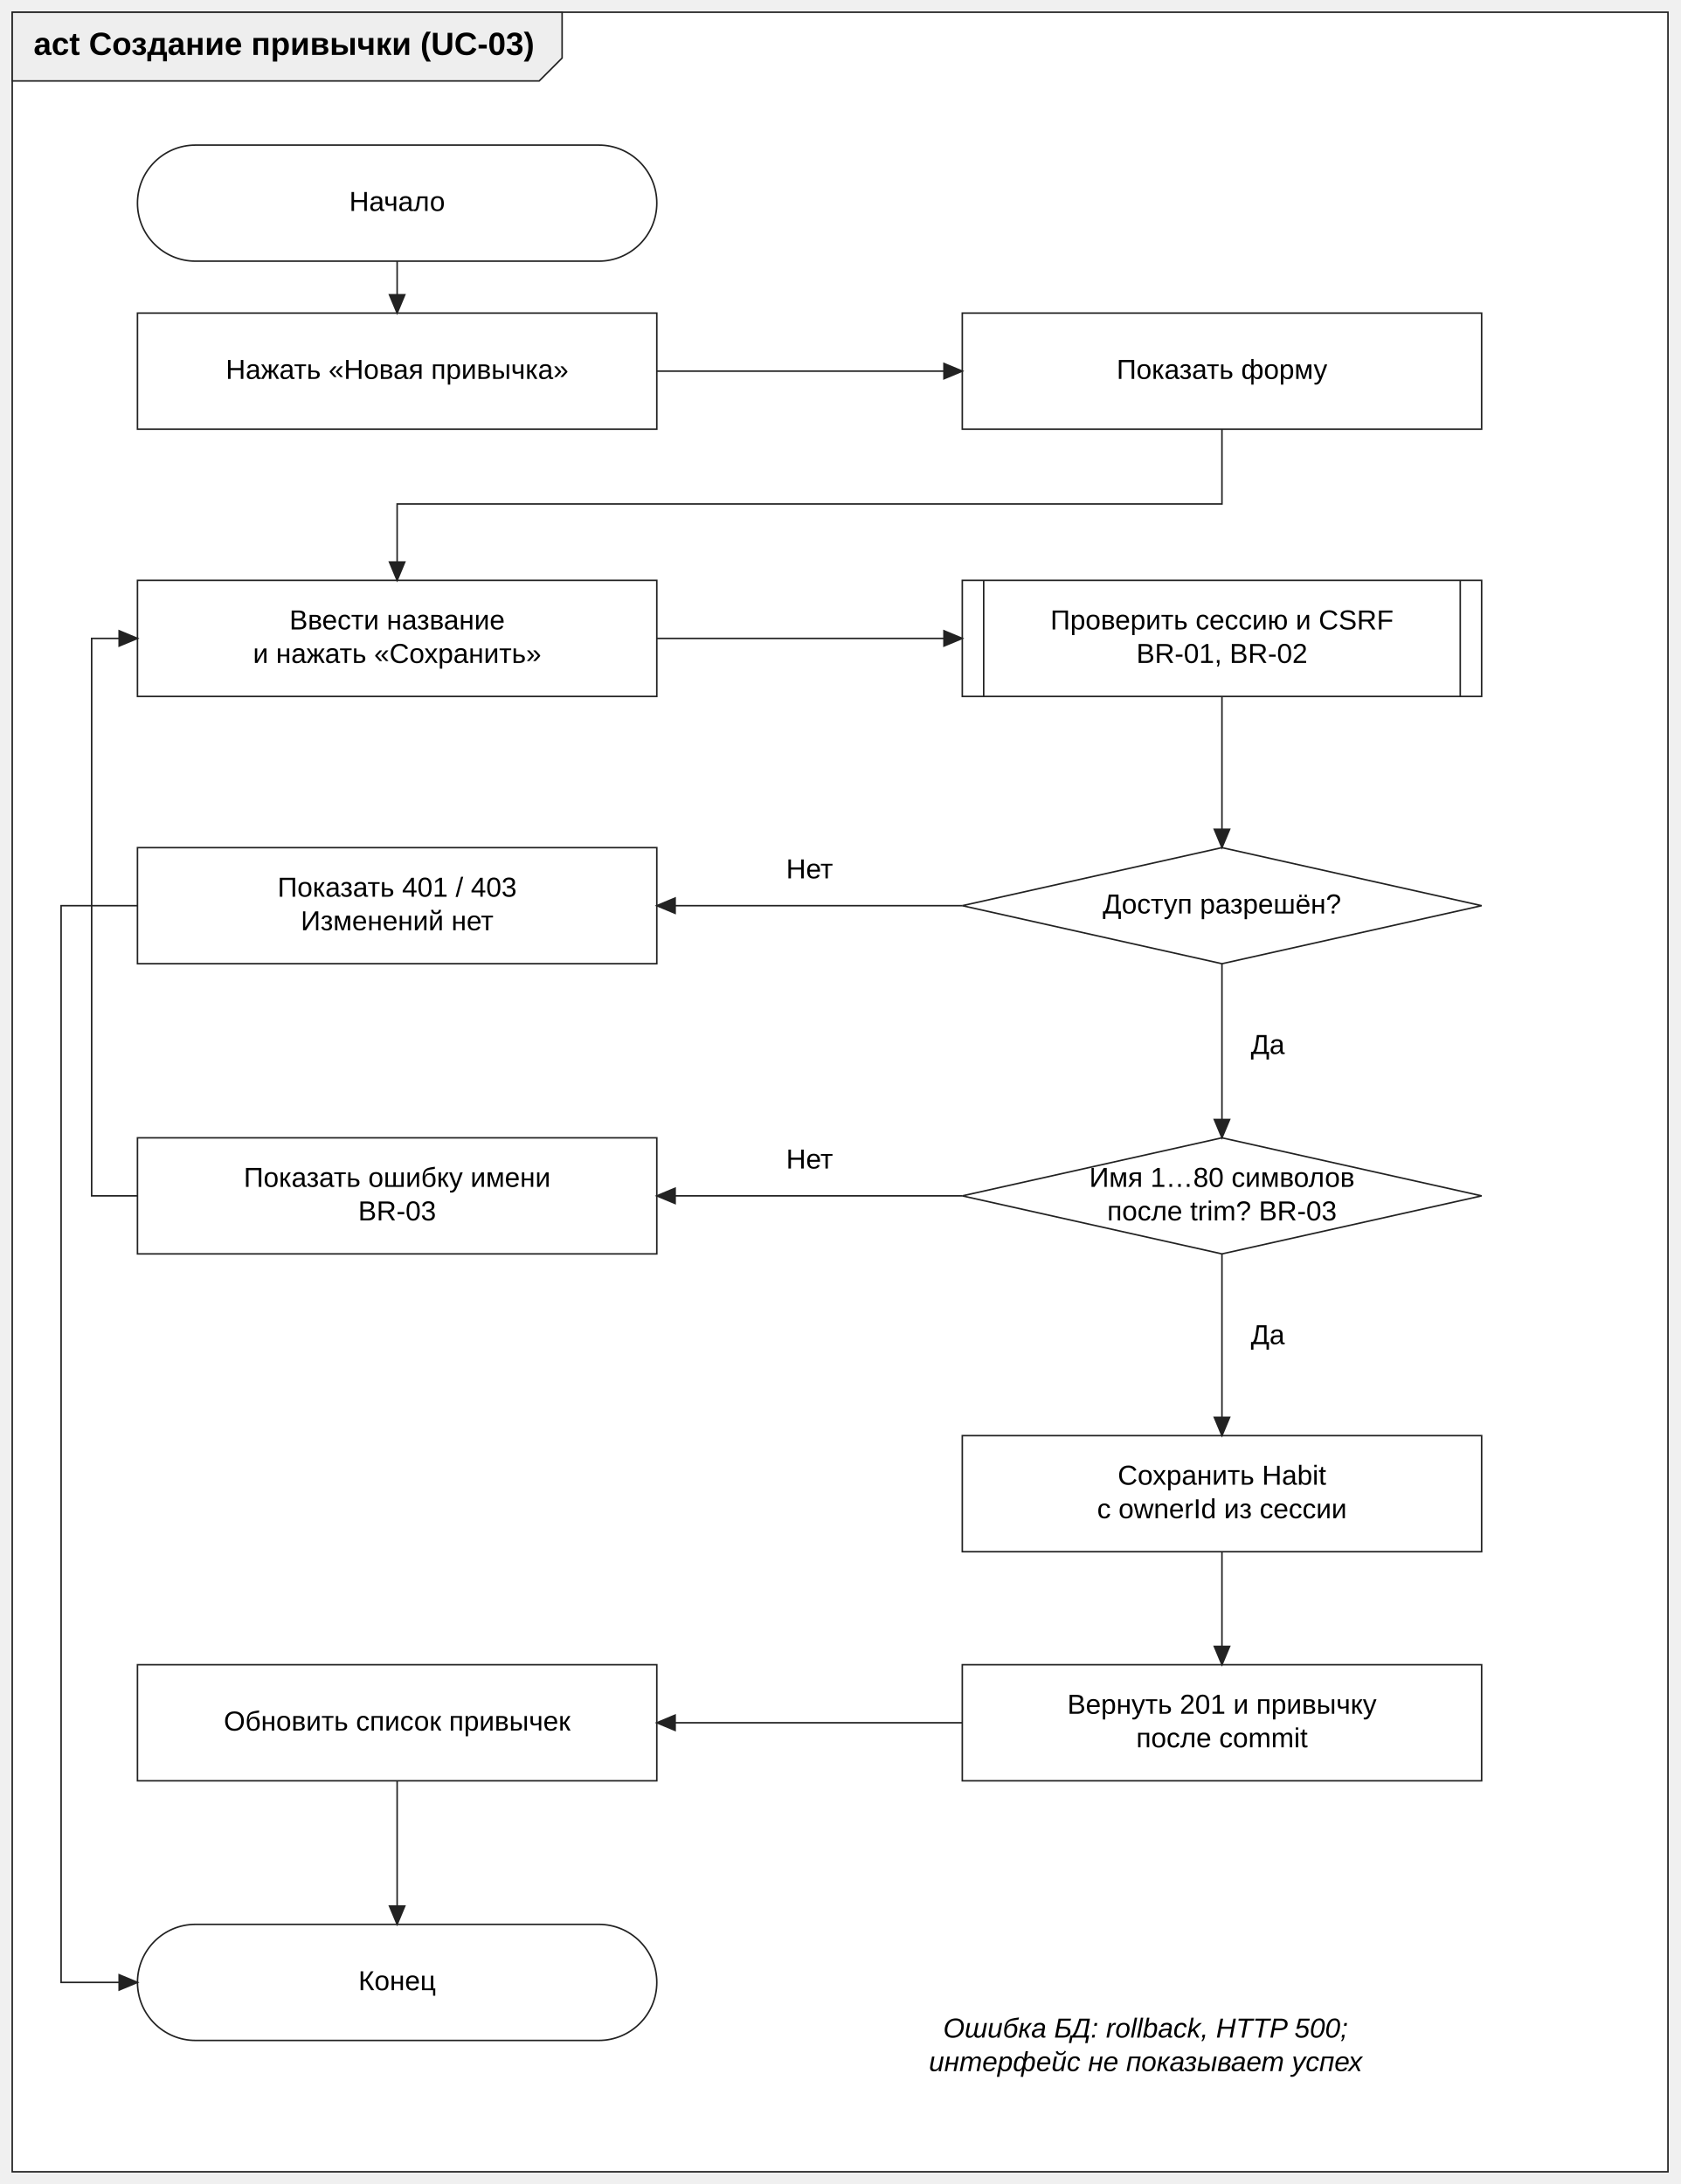
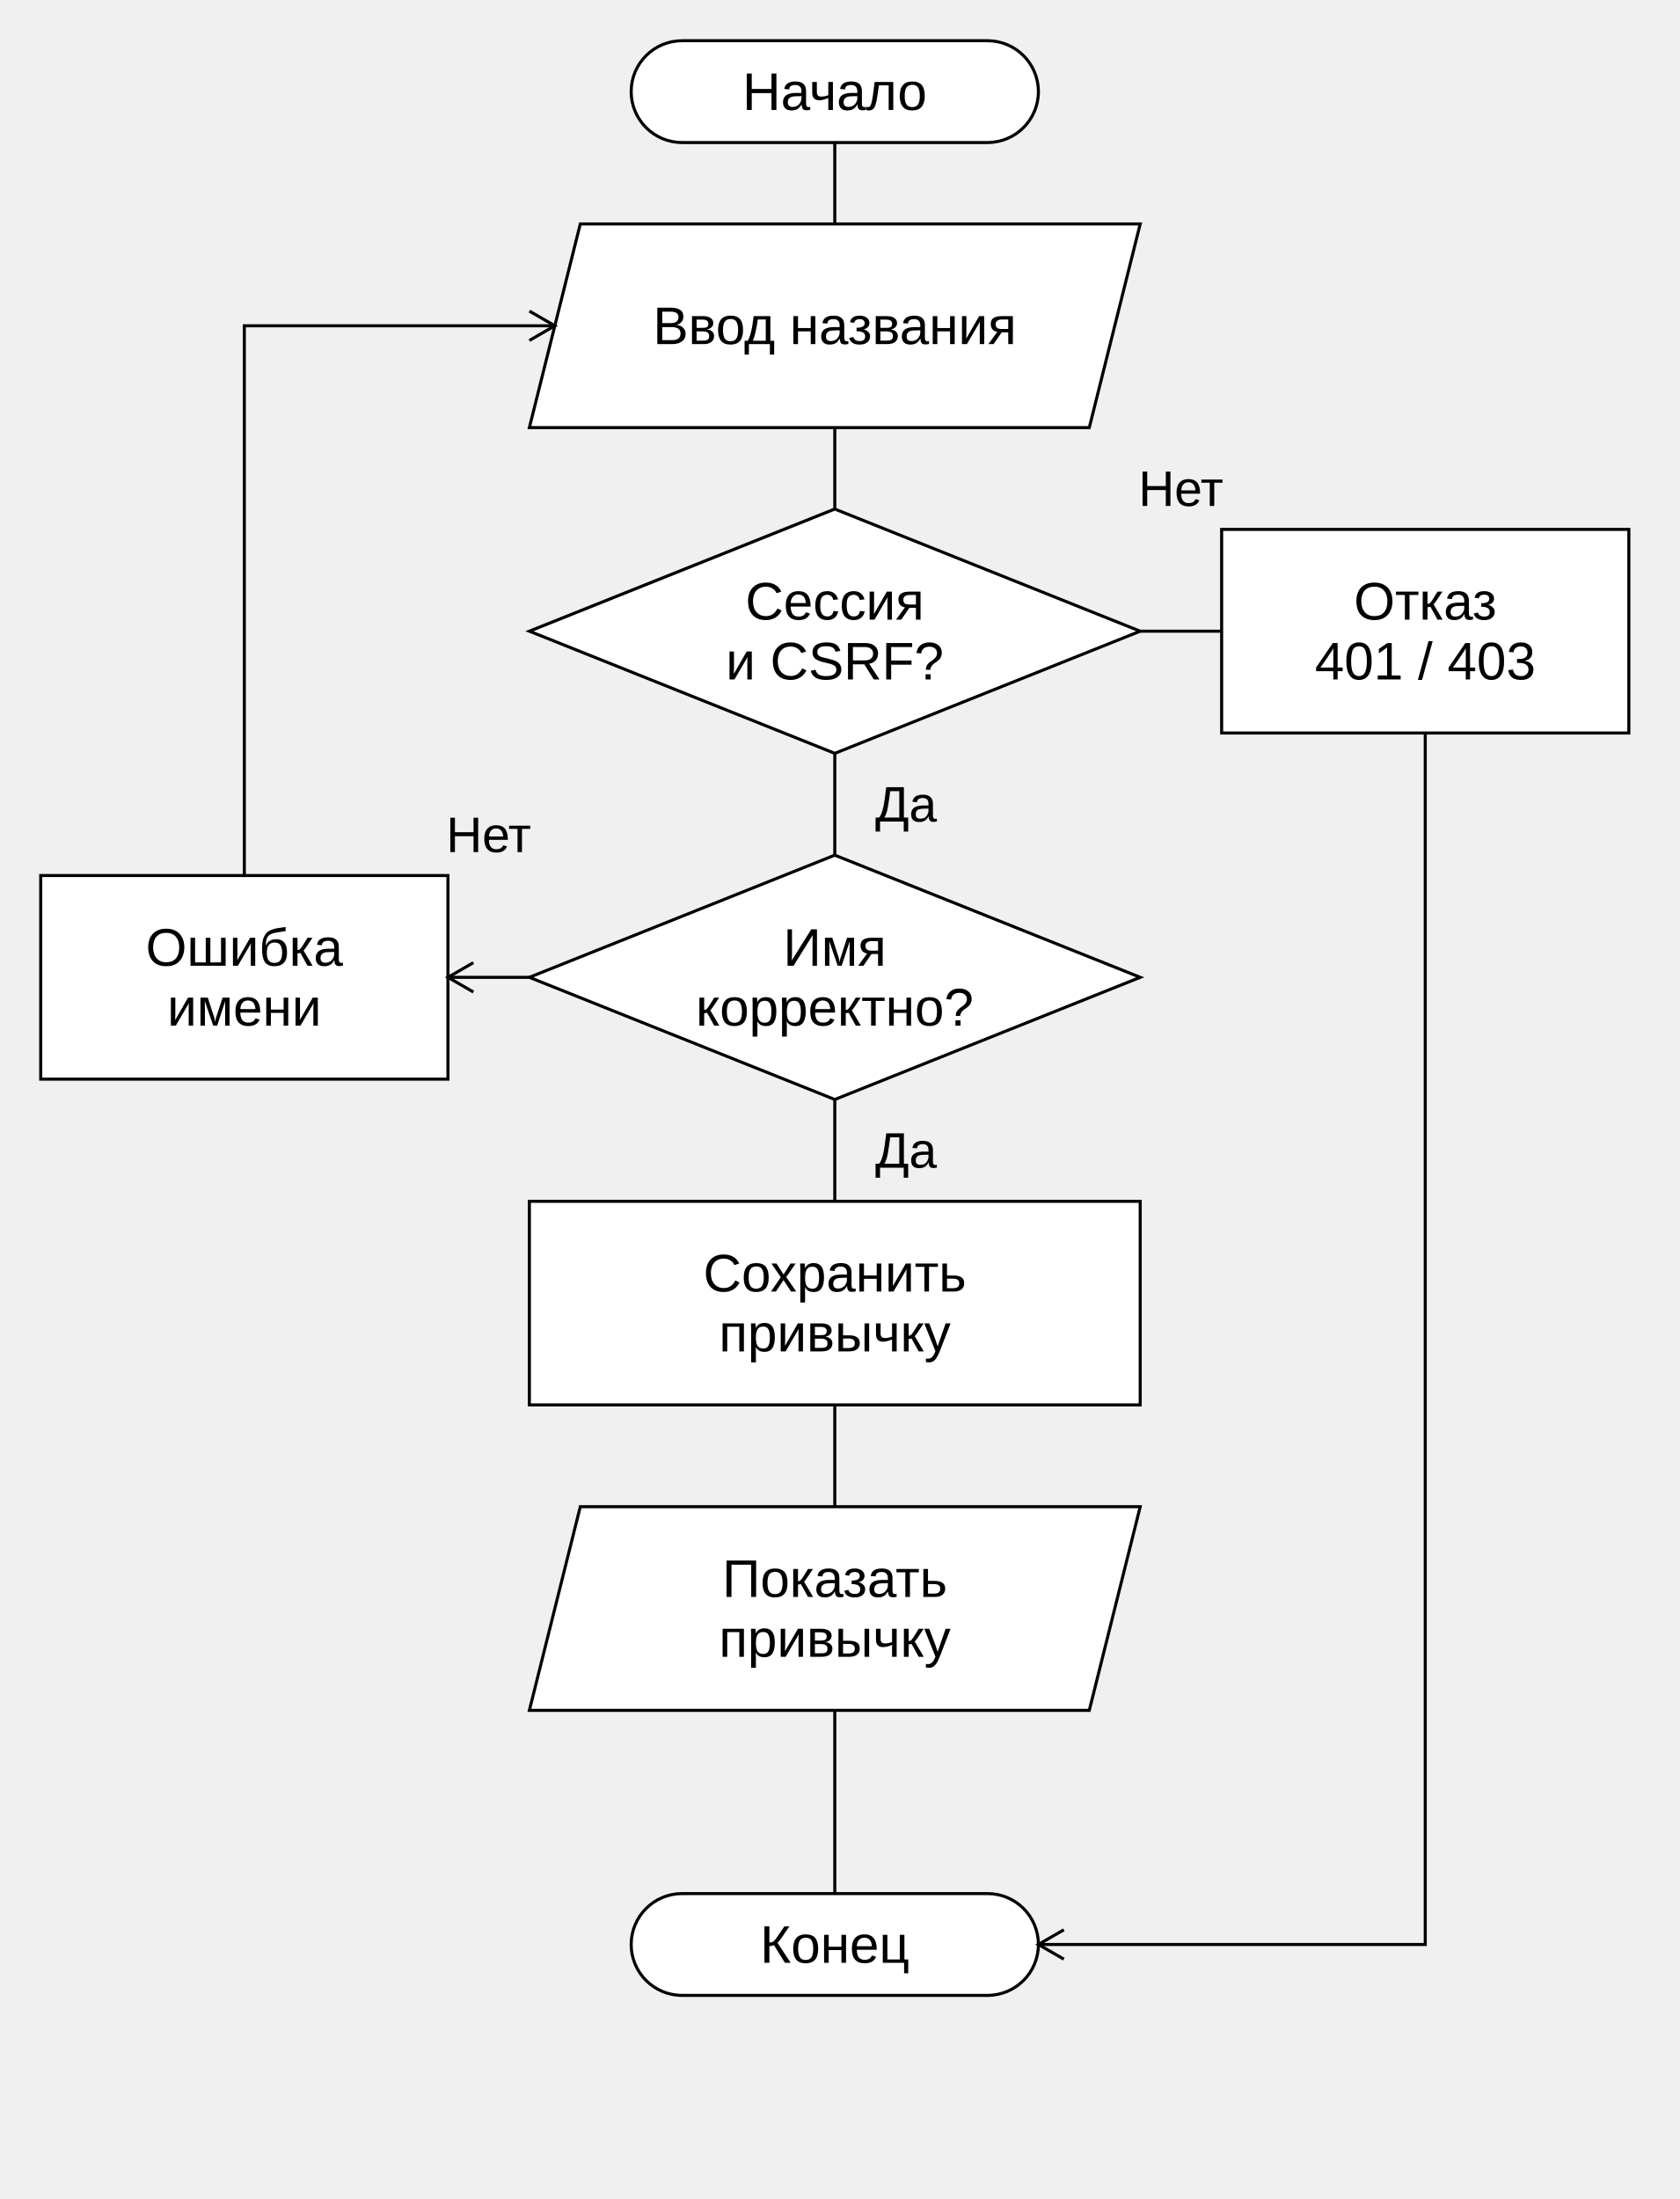
- <svg xmlns="http://www.w3.org/2000/svg" width="1100" height="1430" viewBox="0 0 1100 1430">
-   <rect x="8" y="8" width="1084" height="1414" rx="0" fill="white" stroke="#222" />
-   <polygon points="8,8 368,8 368,38 353,53 8,53" fill="#eeeeee" stroke="#222" />
-   <text x="22" y="30.0" font-family="Arial" font-size="21" text-anchor="start" dominant-baseline="middle" font-weight="bold" font-style="normal">act  Создание привычки (UC-03)</text>
-   <rect x="90.0" y="95" width="340" height="76" rx="38.0" fill="white" stroke="#222" />
-   <text x="260" y="133.0" font-family="Arial" font-size="18" text-anchor="middle" dominant-baseline="middle" font-weight="normal" font-style="normal">Начало</text>
-   <rect x="90.0" y="205" width="340" height="76" rx="0" fill="white" stroke="#222" />
-   <text x="260" y="243.0" font-family="Arial" font-size="18" text-anchor="middle" dominant-baseline="middle" font-weight="normal" font-style="normal">Нажать «Новая привычка»</text>
-   <rect x="630.0" y="205" width="340" height="76" rx="0" fill="white" stroke="#222" />
-   <text x="800" y="243.0" font-family="Arial" font-size="18" text-anchor="middle" dominant-baseline="middle" font-weight="normal" font-style="normal">Показать форму</text>
-   <rect x="90.0" y="380" width="340" height="76" rx="0" fill="white" stroke="#222" />
-   <text x="260" y="407.02" font-family="Arial" font-size="18" text-anchor="middle" dominant-baseline="middle" font-weight="normal" font-style="normal">Ввести название</text>
-   <text x="260" y="428.98" font-family="Arial" font-size="18" text-anchor="middle" dominant-baseline="middle" font-weight="normal" font-style="normal">и нажать «Сохранить»</text>
-   <rect x="630.0" y="380" width="340" height="76" rx="0" fill="white" stroke="#222" />
-   <polyline points="644.0,380 644.0,456" fill="none" stroke="#222" />
-   <polyline points="956.0,380 956.0,456" fill="none" stroke="#222" />
-   <text x="800" y="407.02" font-family="Arial" font-size="18" text-anchor="middle" dominant-baseline="middle" font-weight="normal" font-style="normal">Проверить сессию и CSRF</text>
-   <text x="800" y="428.98" font-family="Arial" font-size="18" text-anchor="middle" dominant-baseline="middle" font-weight="normal" font-style="normal">BR-01, BR-02</text>
-   <polygon points="800,555 970.0,593.0 800,631 630.0,593.0" fill="white" stroke="#222" />
-   <text x="800" y="593.0" font-family="Arial" font-size="18" text-anchor="middle" dominant-baseline="middle" font-weight="normal" font-style="normal">Доступ разрешён?</text>
-   <polygon points="800,745 970.0,783.0 800,821 630.0,783.0" fill="white" stroke="#222" />
-   <text x="800" y="772.02" font-family="Arial" font-size="18" text-anchor="middle" dominant-baseline="middle" font-weight="normal" font-style="normal">Имя 1…80 символов</text>
-   <text x="800" y="793.98" font-family="Arial" font-size="18" text-anchor="middle" dominant-baseline="middle" font-weight="normal" font-style="normal">после trim? BR-03</text>
-   <rect x="630.0" y="940" width="340" height="76" rx="0" fill="white" stroke="#222" />
-   <text x="800" y="967.02" font-family="Arial" font-size="18" text-anchor="middle" dominant-baseline="middle" font-weight="normal" font-style="normal">Сохранить Habit</text>
-   <text x="800" y="988.98" font-family="Arial" font-size="18" text-anchor="middle" dominant-baseline="middle" font-weight="normal" font-style="normal">с ownerId из сессии</text>
-   <rect x="630.0" y="1090" width="340" height="76" rx="0" fill="white" stroke="#222" />
-   <text x="800" y="1117.02" font-family="Arial" font-size="18" text-anchor="middle" dominant-baseline="middle" font-weight="normal" font-style="normal">Вернуть 201 и привычку</text>
-   <text x="800" y="1138.98" font-family="Arial" font-size="18" text-anchor="middle" dominant-baseline="middle" font-weight="normal" font-style="normal">после commit</text>
-   <rect x="90.0" y="1090" width="340" height="76" rx="0" fill="white" stroke="#222" />
-   <text x="260" y="1128.0" font-family="Arial" font-size="18" text-anchor="middle" dominant-baseline="middle" font-weight="normal" font-style="normal">Обновить список привычек</text>
-   <rect x="90.0" y="1260" width="340" height="76" rx="38.0" fill="white" stroke="#222" />
-   <text x="260" y="1298.0" font-family="Arial" font-size="18" text-anchor="middle" dominant-baseline="middle" font-weight="normal" font-style="normal">Конец</text>
-   <polyline points="260,171 260,205" fill="none" stroke="#222" />
-   <polygon points="260,205 265.0,193.0 255.0,193.0" fill="#222222" stroke="#222" />
-   <polyline points="430,243 630,243" fill="none" stroke="#222" />
-   <polygon points="630,243 618.0,238.0 618.0,248.0" fill="#222222" stroke="#222" />
-   <polyline points="800,281 800,330 260,330 260,380" fill="none" stroke="#222" />
-   <polygon points="260,380 265.0,368.0 255.0,368.0" fill="#222222" stroke="#222" />
-   <polyline points="430,418 630,418" fill="none" stroke="#222" />
-   <polygon points="630,418 618.0,413.0 618.0,423.0" fill="#222222" stroke="#222" />
-   <polyline points="800,456 800,555" fill="none" stroke="#222" />
-   <polygon points="800,555 805.0,543.0 795.0,543.0" fill="#222222" stroke="#222" />
-   <polyline points="800,631 800,745" fill="none" stroke="#222" />
-   <polygon points="800,745 805.0,733.0 795.0,733.0" fill="#222222" stroke="#222" />
-   <polyline points="800,821 800,940" fill="none" stroke="#222" />
-   <polygon points="800,940 805.0,928.0 795.0,928.0" fill="#222222" stroke="#222" />
-   <polyline points="800,1016 800,1090" fill="none" stroke="#222" />
-   <polygon points="800,1090 805.0,1078.0 795.0,1078.0" fill="#222222" stroke="#222" />
-   <polyline points="630,1128 430,1128" fill="none" stroke="#222" />
-   <polygon points="430,1128 442.0,1133.0 442.0,1123.0" fill="#222222" stroke="#222" />
-   <polyline points="260,1166 260,1260" fill="none" stroke="#222" />
-   <polygon points="260,1260 265.0,1248.0 255.0,1248.0" fill="#222222" stroke="#222" />
-   <text x="830" y="685.0" font-family="Arial" font-size="18" text-anchor="middle" dominant-baseline="middle" font-weight="normal" font-style="normal">Да</text>
-   <text x="830" y="875.0" font-family="Arial" font-size="18" text-anchor="middle" dominant-baseline="middle" font-weight="normal" font-style="normal">Да</text>
-   <rect x="90.0" y="555" width="340" height="76" rx="0" fill="white" stroke="#222" />
-   <text x="260" y="582.02" font-family="Arial" font-size="18" text-anchor="middle" dominant-baseline="middle" font-weight="normal" font-style="normal">Показать 401 / 403</text>
-   <text x="260" y="603.98" font-family="Arial" font-size="18" text-anchor="middle" dominant-baseline="middle" font-weight="normal" font-style="normal">Изменений нет</text>
-   <polyline points="630,593 430,593" fill="none" stroke="#222" />
-   <polygon points="430,593 442.0,598.0 442.0,588.0" fill="#222222" stroke="#222" />
-   <text x="530" y="570.0" font-family="Arial" font-size="18" text-anchor="middle" dominant-baseline="middle" font-weight="normal" font-style="normal">Нет</text>
-   <polyline points="90,593 40,593 40,1298 90,1298" fill="none" stroke="#222" />
-   <polygon points="90,1298 78.0,1293.0 78.0,1303.0" fill="#222222" stroke="#222" />
-   <rect x="90.0" y="745" width="340" height="76" rx="0" fill="white" stroke="#222" />
-   <text x="260" y="772.02" font-family="Arial" font-size="18" text-anchor="middle" dominant-baseline="middle" font-weight="normal" font-style="normal">Показать ошибку имени</text>
-   <text x="260" y="793.98" font-family="Arial" font-size="18" text-anchor="middle" dominant-baseline="middle" font-weight="normal" font-style="normal">BR-03</text>
-   <polyline points="630,783 430,783" fill="none" stroke="#222" />
-   <polygon points="430,783 442.0,788.0 442.0,778.0" fill="#222222" stroke="#222" />
-   <text x="530" y="760.0" font-family="Arial" font-size="18" text-anchor="middle" dominant-baseline="middle" font-weight="normal" font-style="normal">Нет</text>
-   <polyline points="90,783 60,783 60,418 90,418" fill="none" stroke="#222" />
-   <polygon points="90,418 78.0,413.0 78.0,423.0" fill="#222222" stroke="#222" />
-   <text x="750" y="1329.02" font-family="Arial" font-size="18" text-anchor="middle" dominant-baseline="middle" font-weight="normal" font-style="italic">Ошибка БД: rollback, HTTP 500;</text>
-   <text x="750" y="1350.98" font-family="Arial" font-size="18" text-anchor="middle" dominant-baseline="middle" font-weight="normal" font-style="italic">интерфейс не показывает успех</text>
+ <svg xmlns="http://www.w3.org/2000/svg" width="165mm" height="216mm" viewBox="0 0 165 216">
+   <rect x="62.0" y="4" width="40" height="10" rx="5.0" stroke="black" stroke-width="0.3" fill="white" />
+   <text x="82" y="9.0" font-family="Arial" font-size="5.2" text-anchor="middle" dominant-baseline="central">Начало</text>
+   <polygon points="57.0,22 112.0,22 107.0,42 52.0,42" stroke="black" stroke-width="0.3" fill="white" />
+   <text x="82" y="32.0" font-family="Arial" font-size="5.2" text-anchor="middle" dominant-baseline="central">Ввод названия</text>
+   <polygon points="82,50 112.0,62.0 82,74 52.0,62.0" stroke="black" stroke-width="0.3" fill="white" />
+   <text x="82" y="59.062" font-family="Arial" font-size="5.2" text-anchor="middle" dominant-baseline="central">Сессия</text>
+   <text x="82" y="64.938" font-family="Arial" font-size="5.2" text-anchor="middle" dominant-baseline="central">и CSRF?</text>
+   <polygon points="82,84 112.0,96.0 82,108 52.0,96.0" stroke="black" stroke-width="0.3" fill="white" />
+   <text x="82" y="93.062" font-family="Arial" font-size="5.2" text-anchor="middle" dominant-baseline="central">Имя</text>
+   <text x="82" y="98.938" font-family="Arial" font-size="5.2" text-anchor="middle" dominant-baseline="central">корректно?</text>
+   <rect x="52.0" y="118" width="60" height="20" rx="0" stroke="black" stroke-width="0.3" fill="white" />
+   <text x="82" y="125.062" font-family="Arial" font-size="5.2" text-anchor="middle" dominant-baseline="central">Сохранить</text>
+   <text x="82" y="130.938" font-family="Arial" font-size="5.2" text-anchor="middle" dominant-baseline="central">привычку</text>
+   <polygon points="57.0,148 112.0,148 107.0,168 52.0,168" stroke="black" stroke-width="0.3" fill="white" />
+   <text x="82" y="155.062" font-family="Arial" font-size="5.2" text-anchor="middle" dominant-baseline="central">Показать</text>
+   <text x="82" y="160.938" font-family="Arial" font-size="5.2" text-anchor="middle" dominant-baseline="central">привычку</text>
+   <rect x="62.0" y="186" width="40" height="10" rx="5.0" stroke="black" stroke-width="0.3" fill="white" />
+   <text x="82" y="191.0" font-family="Arial" font-size="5.2" text-anchor="middle" dominant-baseline="central">Конец</text>
+   <polyline points="82,14 82,22" fill="none" stroke="black" stroke-width="0.3" />
+   <polyline points="82,42 82,50" fill="none" stroke="black" stroke-width="0.3" />
+   <polyline points="82,74 82,84" fill="none" stroke="black" stroke-width="0.3" />
+   <polyline points="82,108 82,118" fill="none" stroke="black" stroke-width="0.3" />
+   <polyline points="82,138 82,148" fill="none" stroke="black" stroke-width="0.3" />
+   <polyline points="82,168 82,186" fill="none" stroke="black" stroke-width="0.3" />
+   <text x="89" y="79.0" font-family="Arial" font-size="4.9" text-anchor="middle" dominant-baseline="central">Да</text>
+   <text x="89" y="113.0" font-family="Arial" font-size="4.9" text-anchor="middle" dominant-baseline="central">Да</text>
+   <rect x="120.0" y="52" width="40" height="20" rx="0" stroke="black" stroke-width="0.3" fill="white" />
+   <text x="140" y="59.062" font-family="Arial" font-size="5.2" text-anchor="middle" dominant-baseline="central">Отказ</text>
+   <text x="140" y="64.938" font-family="Arial" font-size="5.2" text-anchor="middle" dominant-baseline="central">401 / 403</text>
+   <polyline points="112,62 120,62" fill="none" stroke="black" stroke-width="0.3" />
+   <text x="116" y="48.0" font-family="Arial" font-size="4.9" text-anchor="middle" dominant-baseline="central">Нет</text>
+   <polyline points="140,72 140,191 102,191" fill="none" stroke="black" stroke-width="0.3" />
+   <polyline points="104.5,192.443 102,191 104.5,189.557" fill="none" stroke="black" stroke-width="0.3" />
+   <rect x="4.0" y="86" width="40" height="20" rx="0" stroke="black" stroke-width="0.3" fill="white" />
+   <text x="24" y="93.062" font-family="Arial" font-size="5.2" text-anchor="middle" dominant-baseline="central">Ошибка</text>
+   <text x="24" y="98.938" font-family="Arial" font-size="5.2" text-anchor="middle" dominant-baseline="central">имени</text>
+   <polyline points="52,96 44,96" fill="none" stroke="black" stroke-width="0.3" />
+   <polyline points="46.5,97.443 44,96 46.5,94.557" fill="none" stroke="black" stroke-width="0.3" />
+   <text x="48" y="82.0" font-family="Arial" font-size="4.9" text-anchor="middle" dominant-baseline="central">Нет</text>
+   <polyline points="24,86 24,32 54.5,32" fill="none" stroke="black" stroke-width="0.3" />
+   <polyline points="52.0,30.557 54.5,32 52.0,33.443" fill="none" stroke="black" stroke-width="0.3" />
</svg>
